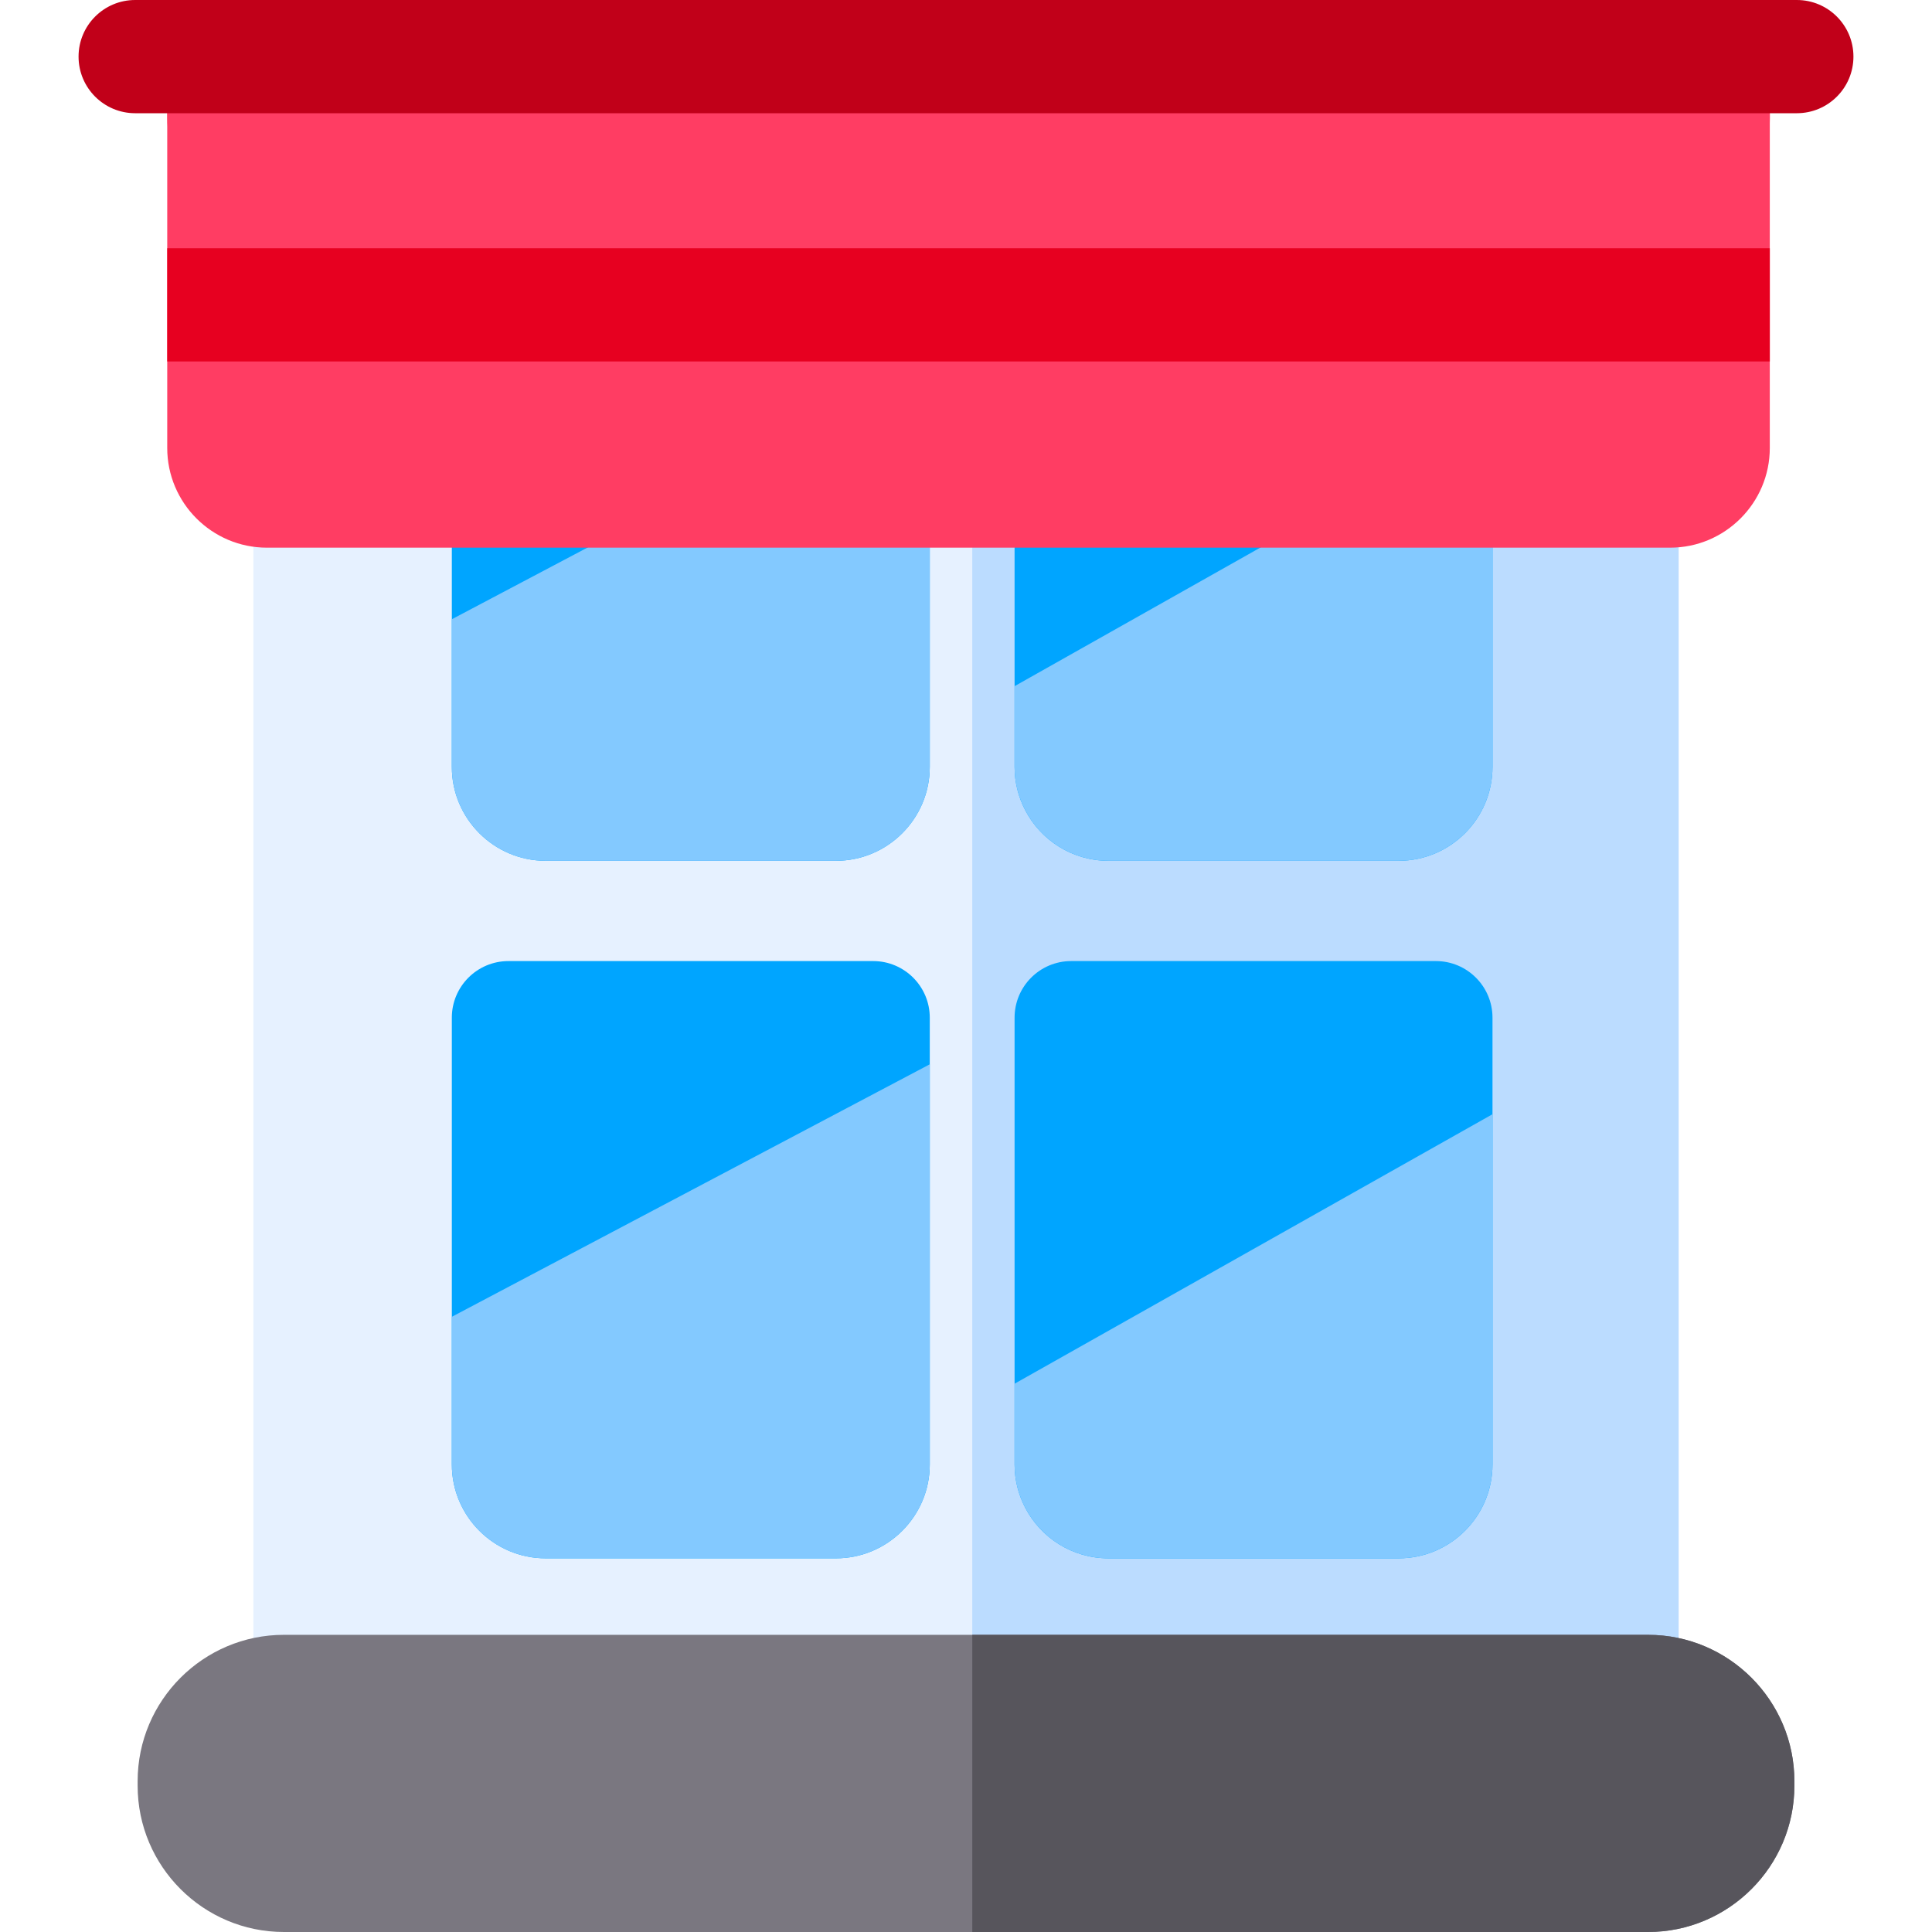
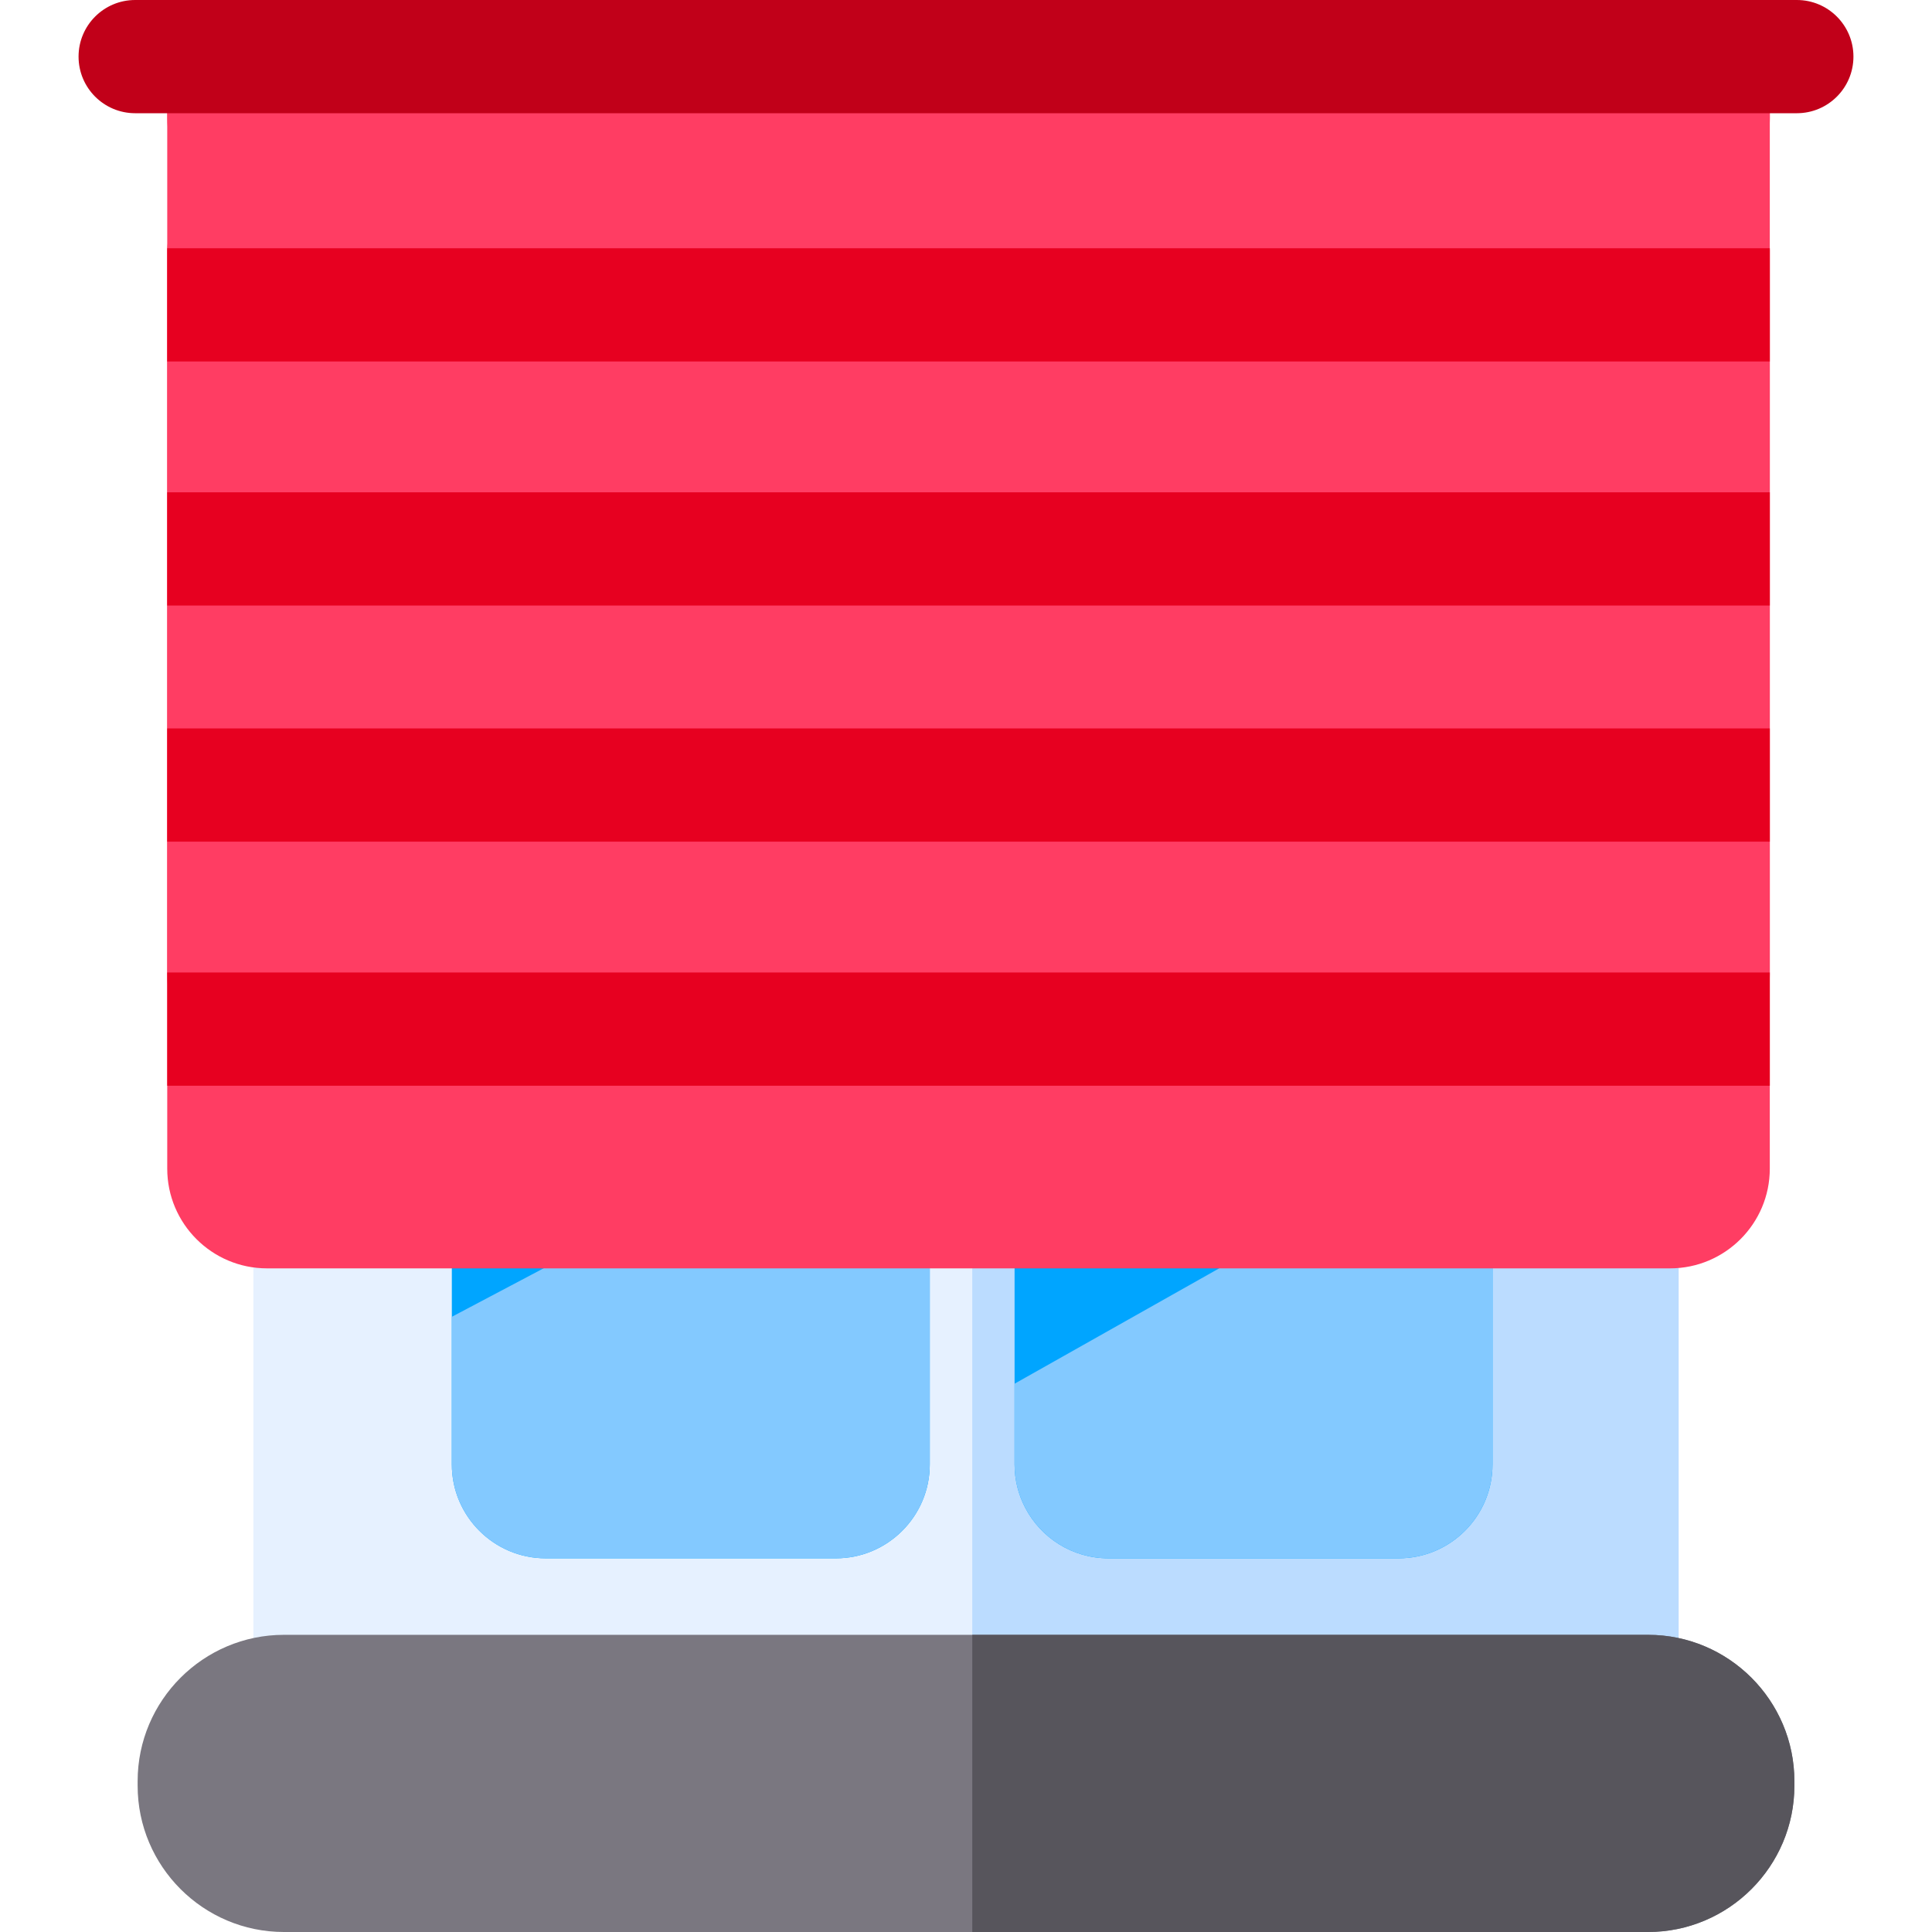
<svg xmlns="http://www.w3.org/2000/svg" xml:space="preserve" style="enable-background:new 0 0 512 512;" viewBox="0 0 512 512" y="0px" x="0px" id="Capa_1" version="1.1">
  <defs id="defs67" />
  <path id="path2" d="M 444.856,84.614 V 463.251 H 67.149 V 84.614 c 0,-16.2 6.721,-29.349 15.003,-29.349 h 347.701 c 8.282,0.002 15.003,13.15 15.003,29.349 z" style="fill:#e6f1ff;stroke-width:1.399" />
  <path id="path4" d="M 444.856,84.614 V 463.251 H 257.663 V 55.267 h 172.19 c 8.282,0 15.003,13.148 15.003,29.347 z" style="fill:#bbdcff;stroke-width:1.399" />
  <g id="g894">
    <g id="g10">
      <path style="fill:#00A5FF;" d="M246.401,269.697v118.401c0,13.712-11.162,24.874-24.874,24.874h-76.914   c-13.712,0-24.874-11.162-24.874-24.874V269.697c0-8.281,6.721-15.003,15.003-15.003h96.657   C239.68,254.695,246.401,261.416,246.401,269.697z" id="path6" />
      <path style="fill:#00A5FF;" d="M395.527,269.697v118.401c0,13.712-11.152,24.874-24.874,24.874h-76.904   c-9.592,0-17.933-5.451-22.064-13.422c-1.8-3.431-2.811-7.321-2.811-11.452V269.697c0-8.281,6.711-15.003,15.003-15.003h96.647   C388.816,254.695,395.527,261.416,395.527,269.697z" id="path8" />
    </g>
    <g id="g16">
      <path style="fill:#83C9FF;" d="M395.527,295.282v92.816c0,13.712-11.152,24.874-24.874,24.874h-76.904   c-9.592,0-17.933-5.451-22.064-13.422c-1.8-3.431-2.811-7.321-2.811-11.452v-21.404L395.527,295.282z" id="path12" />
      <path style="fill:#83C9FF;" d="M246.401,282.05v106.049c0,13.712-11.162,24.874-24.874,24.874h-76.914   c-13.712,0-24.874-11.162-24.874-24.874v-39.137L246.401,282.05z" id="path14" />
    </g>
  </g>
  <path id="path30" d="M475.531,472.033v1.19c0,21.384-17.403,38.777-38.787,38.777H75.251  c-21.384,0-38.777-17.393-38.777-38.777v-1.19c0-21.384,17.393-38.787,38.777-38.787h361.494  C458.128,433.246,475.531,450.649,475.531,472.033z" style="fill:#7A7780;" />
  <path id="path32" d="M475.531,472.033v1.19c0,21.384-17.403,38.777-38.787,38.777H257.663v-78.754h179.081  C458.128,433.246,475.531,450.649,475.531,472.033z" style="fill:#57555C;" />
  <g id="g34">
</g>
  <g id="g36">
</g>
  <g id="g38">
</g>
  <g id="g40">
</g>
  <g id="g42">
</g>
  <g id="g44">
</g>
  <g id="g46">
</g>
  <g id="g48">
</g>
  <g id="g50">
</g>
  <g id="g52">
</g>
  <g id="g54">
</g>
  <g id="g56">
</g>
  <g id="g58">
</g>
  <g id="g60">
</g>
  <g id="g62">
</g>
  <g transform="translate(0,-184.8545)" id="g908">
    <g id="g900">
      <path id="path896" d="m 246.401,269.697 v 118.401 c 0,13.712 -11.162,24.874 -24.874,24.874 h -76.914 c -13.712,0 -24.874,-11.162 -24.874,-24.874 V 269.697 c 0,-8.281 6.721,-15.003 15.003,-15.003 h 96.657 c 8.281,0.001 15.002,6.722 15.002,15.003 z" style="fill:#00a5ff" />
      <path id="path898" d="m 395.527,269.697 v 118.401 c 0,13.712 -11.152,24.874 -24.874,24.874 h -76.904 c -9.592,0 -17.933,-5.451 -22.064,-13.422 -1.8,-3.431 -2.811,-7.321 -2.811,-11.452 V 269.697 c 0,-8.281 6.711,-15.003 15.003,-15.003 h 96.647 c 8.292,0.001 15.003,6.722 15.003,15.003 z" style="fill:#00a5ff" />
    </g>
    <g id="g906">
      <path id="path902" d="m 395.527,295.282 v 92.816 c 0,13.712 -11.152,24.874 -24.874,24.874 h -76.904 c -9.592,0 -17.933,-5.451 -22.064,-13.422 -1.8,-3.431 -2.811,-7.321 -2.811,-11.452 v -21.404 z" style="fill:#83c9ff" />
      <path id="path904" d="m 246.401,282.05 v 106.049 c 0,13.712 -11.162,24.874 -24.874,24.874 h -76.914 c -13.712,0 -24.874,-11.162 -24.874,-24.874 v -39.137 z" style="fill:#83c9ff" />
    </g>
  </g>
  <path id="path18" d="M 44.336,4.992 V 31.234 c 0,14.573 11.851,26.426 26.424,26.426 H 442.605 c 14.563,0 26.424,-11.853 26.424,-26.426 V 4.992 Z" style="fill:#ff3d63" />
-   <path id="path18-3" d="M 44.318 13.43 L 44.318 118.713 C 44.318 133.286 56.171 145.139 70.744 145.139 L 442.588 145.139 C 457.151 145.139 469.014 133.286 469.014 118.713 L 469.014 13.43 L 44.318 13.43 z " style="fill:#ff3d63" />
-   <rect x="44.322" y="65.788" style="fill:#e70020" width="424.695" height="30.005" id="rect26" />
+   <path id="path18-3" d="M 469.014,15.039 V 258.312 c 0,14.573 -11.862,26.425 -26.425,26.425 H 70.744 c -14.573,0 -26.425,-11.852 -26.425,-26.425 V 15.039 c 0,-8.282 6.711,-15.003 15.003,-15.003 H 454.011 c 8.282,0 15.003,6.721 15.003,15.003 z" style="fill:#ff3d63" />
+   <path style="fill:#ff3d63" d="M 469.014,66.43 V 309.703 c 0,14.573 -11.862,26.425 -26.425,26.425 H 70.744 c -14.573,0 -26.425,-11.852 -26.425,-26.425 V 66.43 c 0,-8.282 6.711,-15.003 15.003,-15.003 H 454.011 c 8.282,0 15.003,6.721 15.003,15.003 z" id="path1003" />
+   <g transform="translate(-0.01622596,0.03639553)" id="g28">
+     <rect id="rect22" height="30.005" width="424.695" style="fill:#e70020" y="193.004" x="44.338" />
+     <rect id="rect24" height="30.005" width="424.695" style="fill:#e70020" y="130.433" x="44.338" />
+     <rect id="rect26" height="30.005" width="424.695" style="fill:#e70020" y="65.752" x="44.338" />
+   </g>
  <path id="path20" d="M476.179,30.005H35.822c-8.285,0-15.003-6.717-15.003-15.003S27.536,0,35.822,0h440.356  c8.285,0,15.003,6.717,15.003,15.003S484.465,30.005,476.179,30.005z" style="fill:#C10019;" />
+   <rect id="rect1005" height="30.005" width="424.695" style="fill:#e70020" y="257.721" x="44.322" />
</svg>
